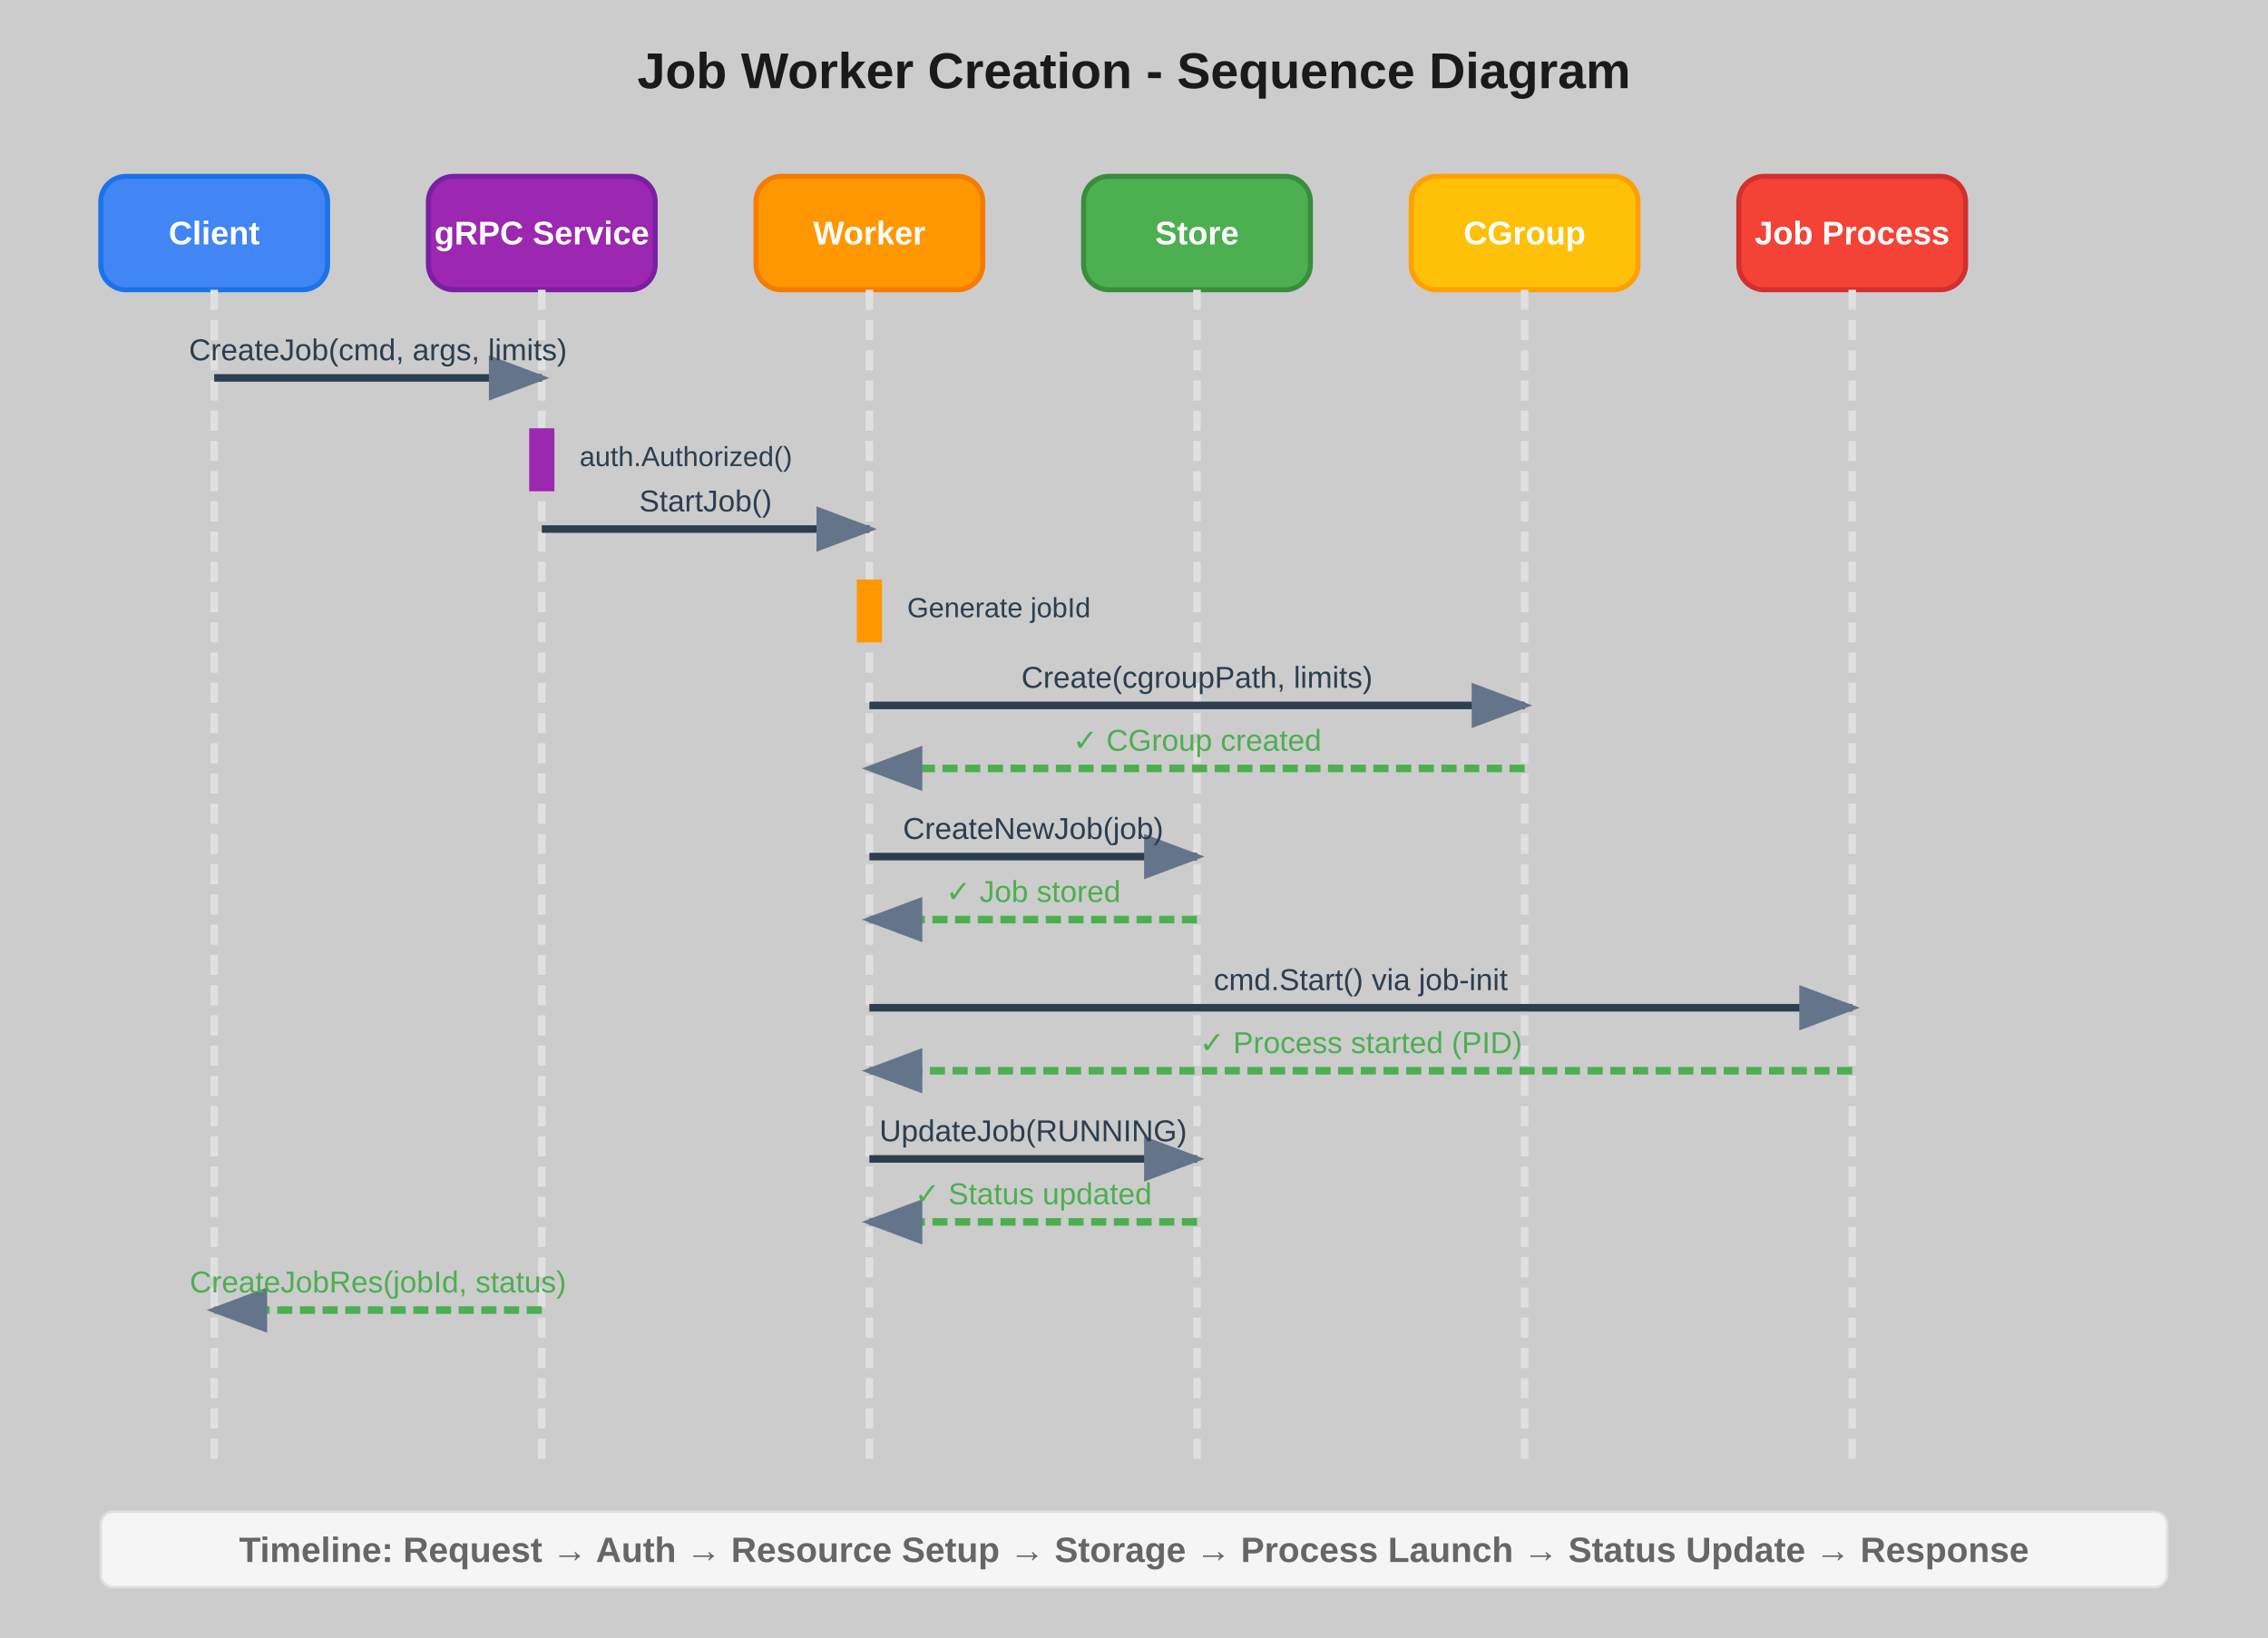
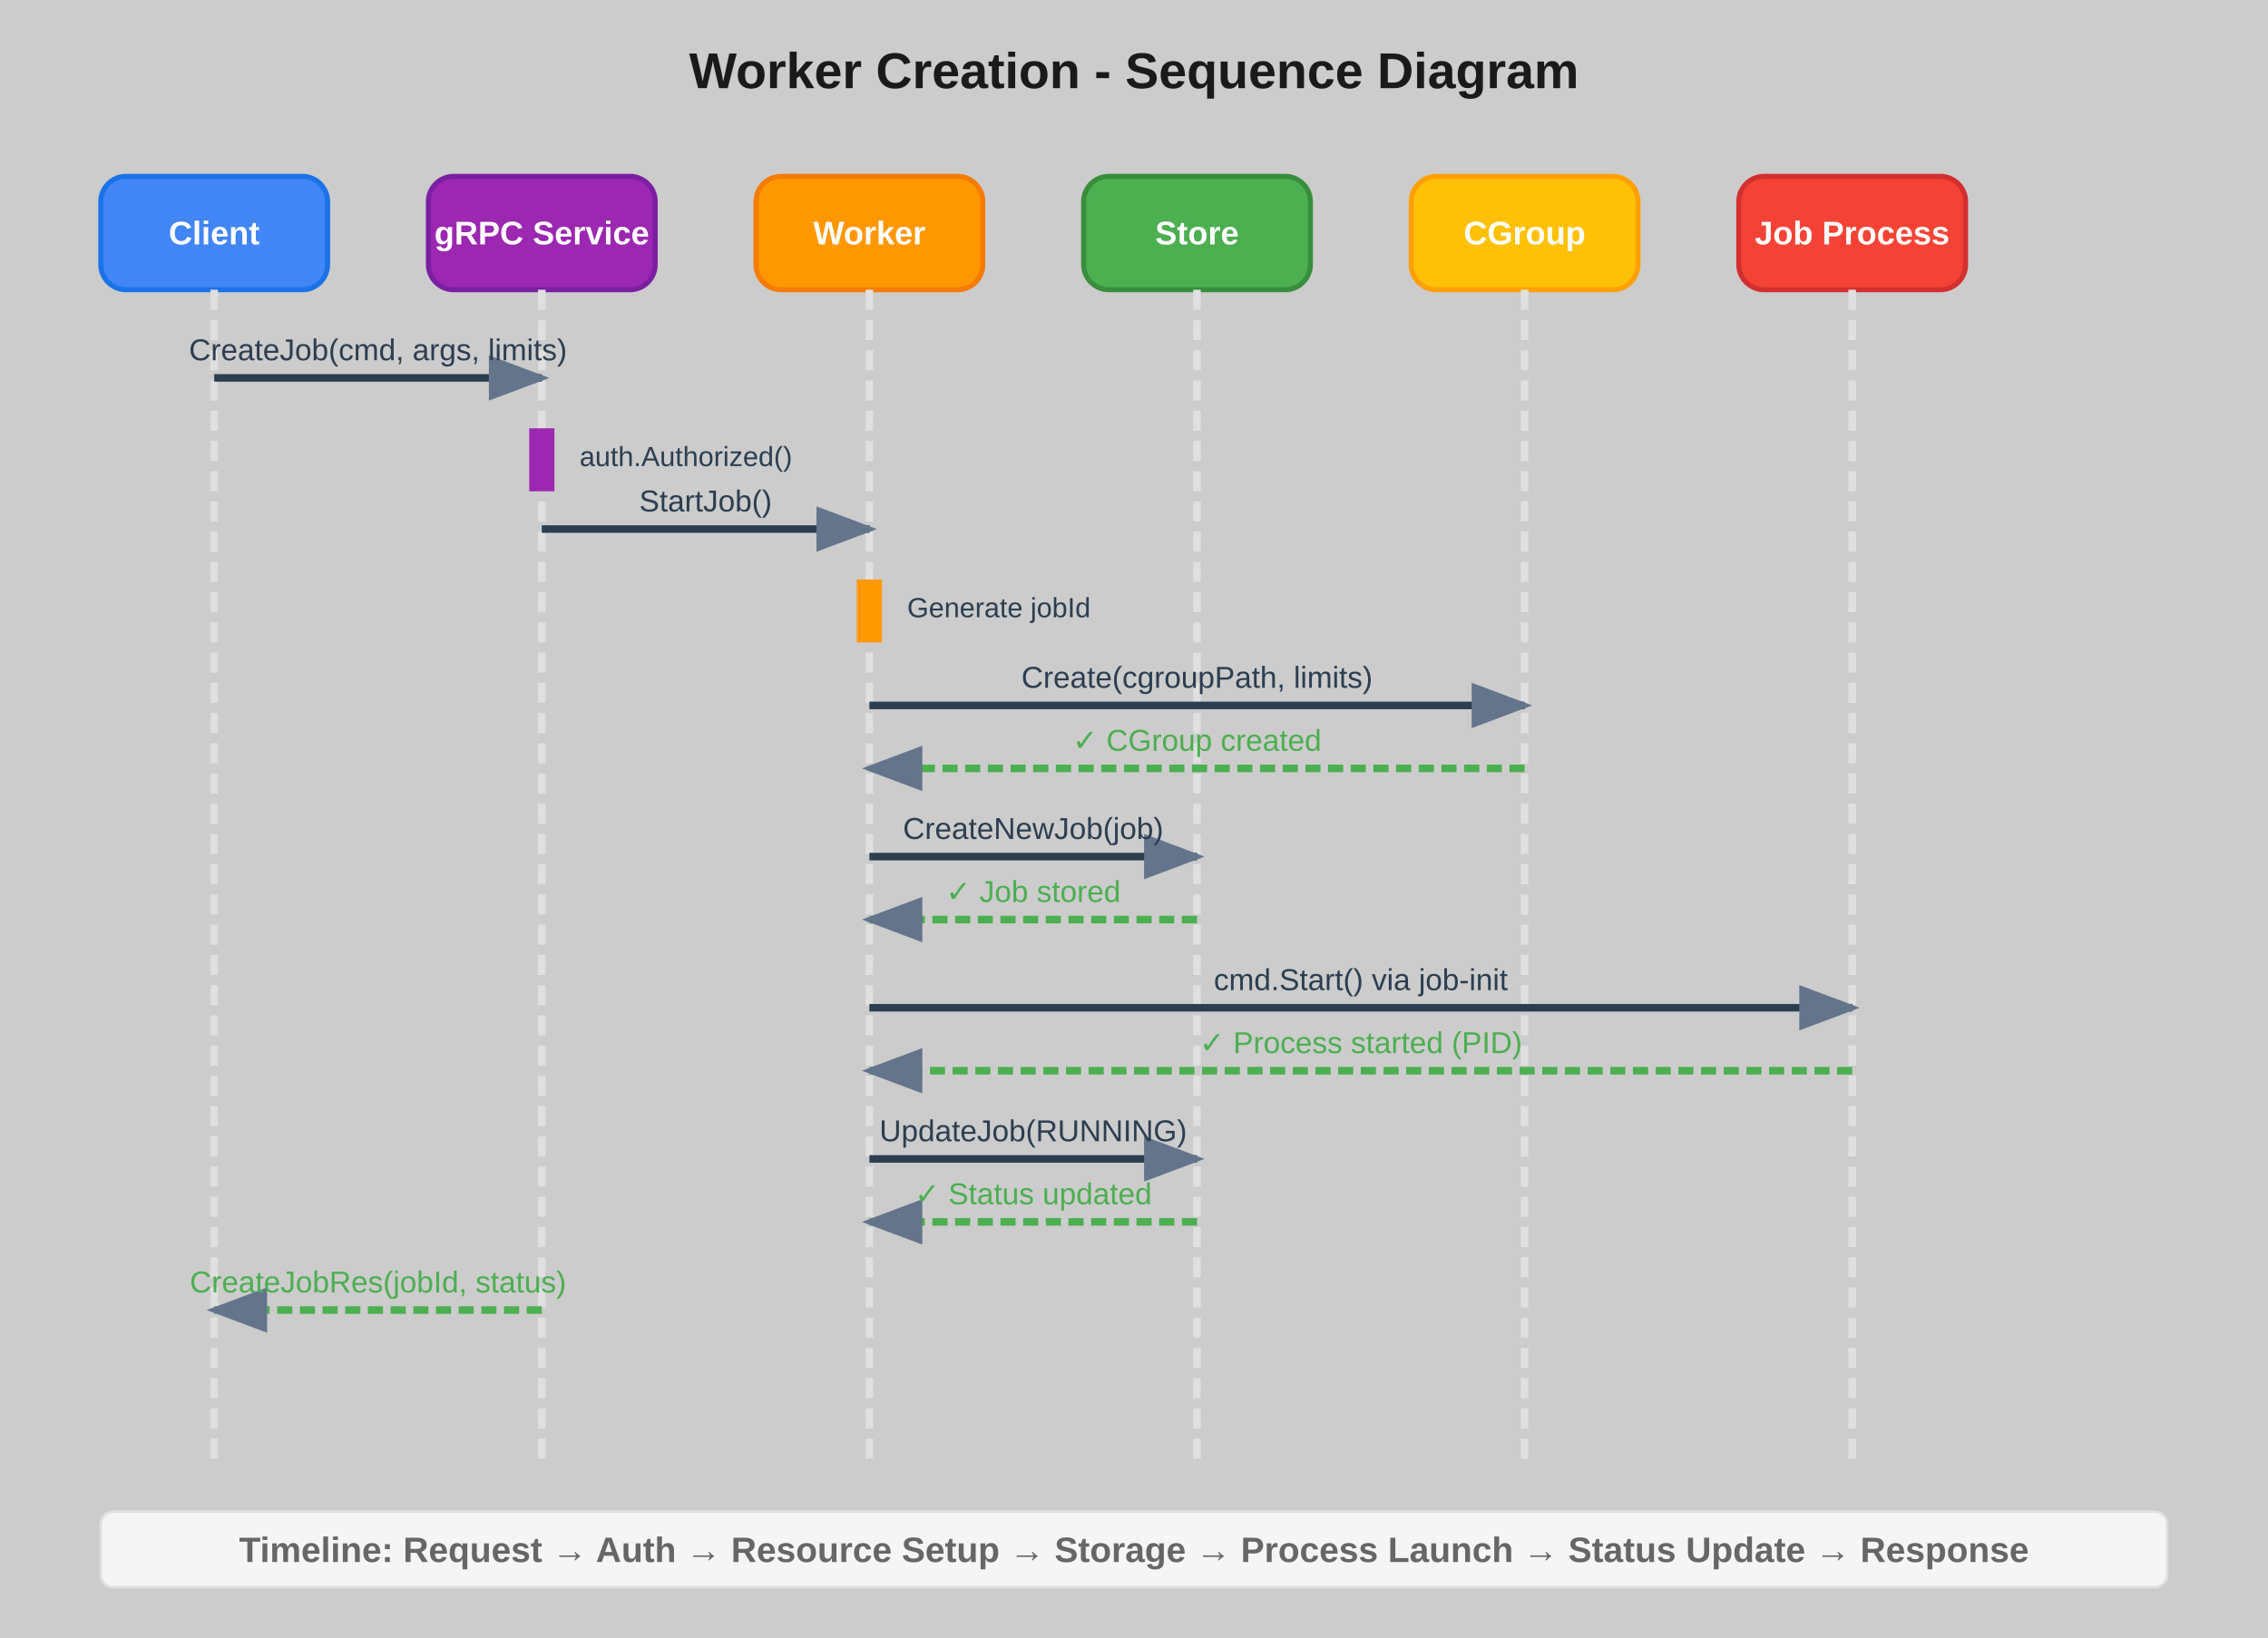
<svg xmlns="http://www.w3.org/2000/svg" width="900" height="650">
  <rect width="1000" height="700" fill="#ccc" />
  <text x="450" y="35" text-anchor="middle" font-family="Arial, sans-serif" font-size="20" font-weight="bold" fill="#1a1a1a">
-         Job Worker Creation - Sequence Diagram
+         Worker Creation - Sequence Diagram
    </text>
  <rect x="40" y="70" width="90" height="45" rx="10" fill="#4285f4" stroke="#1a73e8" stroke-width="2" />
  <text x="85" y="97" text-anchor="middle" font-family="Arial, sans-serif" font-size="13" font-weight="bold" fill="white">Client</text>
  <rect x="170" y="70" width="90" height="45" rx="10" fill="#9c27b0" stroke="#7b1fa2" stroke-width="2" />
  <text x="215" y="97" text-anchor="middle" font-family="Arial, sans-serif" font-size="13" font-weight="bold" fill="white">gRPC Service</text>
  <rect x="300" y="70" width="90" height="45" rx="10" fill="#ff9800" stroke="#f57c00" stroke-width="2" />
  <text x="345" y="97" text-anchor="middle" font-family="Arial, sans-serif" font-size="13" font-weight="bold" fill="white">Worker</text>
  <rect x="430" y="70" width="90" height="45" rx="10" fill="#4caf50" stroke="#388e3c" stroke-width="2" />
  <text x="475" y="97" text-anchor="middle" font-family="Arial, sans-serif" font-size="13" font-weight="bold" fill="white">Store</text>
  <rect x="560" y="70" width="90" height="45" rx="10" fill="#ffc107" stroke="#ffa000" stroke-width="2" />
  <text x="605" y="97" text-anchor="middle" font-family="Arial, sans-serif" font-size="13" font-weight="bold" fill="white">CGroup</text>
  <rect x="690" y="70" width="90" height="45" rx="10" fill="#f44336" stroke="#d32f2f" stroke-width="2" />
  <text x="735" y="97" text-anchor="middle" font-family="Arial, sans-serif" font-size="13" font-weight="bold" fill="white">Job Process</text>
  <line x1="85" y1="115" x2="85" y2="580" stroke="#e0e0e0" stroke-width="3" stroke-dasharray="8,4" />
  <line x1="215" y1="115" x2="215" y2="580" stroke="#e0e0e0" stroke-width="3" stroke-dasharray="8,4" />
  <line x1="345" y1="115" x2="345" y2="580" stroke="#e0e0e0" stroke-width="3" stroke-dasharray="8,4" />
  <line x1="475" y1="115" x2="475" y2="580" stroke="#e0e0e0" stroke-width="3" stroke-dasharray="8,4" />
  <line x1="605" y1="115" x2="605" y2="580" stroke="#e0e0e0" stroke-width="3" stroke-dasharray="8,4" />
  <line x1="735" y1="115" x2="735" y2="580" stroke="#e0e0e0" stroke-width="3" stroke-dasharray="8,4" />
  <line x1="85" y1="150" x2="215" y2="150" stroke="#2c3e50" stroke-width="3" marker-end="url(#arrowhead)" />
  <text x="150" y="143" text-anchor="middle" font-family="Arial, sans-serif" font-size="12" fill="#2c3e50">CreateJob(cmd, args, limits)</text>
  <rect x="210" y="170" width="10" height="25" fill="#9c27b0" />
  <text x="230" y="185" font-family="Arial, sans-serif" font-size="11" fill="#2c3e50">auth.Authorized()</text>
  <line x1="215" y1="210" x2="345" y2="210" stroke="#2c3e50" stroke-width="3" marker-end="url(#arrowhead)" />
  <text x="280" y="203" text-anchor="middle" font-family="Arial, sans-serif" font-size="12" fill="#2c3e50">StartJob()</text>
  <rect x="340" y="230" width="10" height="25" fill="#ff9800" />
  <text x="360" y="245" font-family="Arial, sans-serif" font-size="11" fill="#2c3e50">Generate jobId</text>
  <line x1="345" y1="280" x2="605" y2="280" stroke="#2c3e50" stroke-width="3" marker-end="url(#arrowhead)" />
  <text x="475" y="273" text-anchor="middle" font-family="Arial, sans-serif" font-size="12" fill="#2c3e50">Create(cgroupPath, limits)</text>
  <line x1="605" y1="305" x2="345" y2="305" stroke="#4caf50" stroke-width="3" marker-end="url(#arrowhead)" stroke-dasharray="6,3" />
  <text x="475" y="298" text-anchor="middle" font-family="Arial, sans-serif" font-size="12" fill="#4caf50">✓ CGroup created</text>
  <line x1="345" y1="340" x2="475" y2="340" stroke="#2c3e50" stroke-width="3" marker-end="url(#arrowhead)" />
  <text x="410" y="333" text-anchor="middle" font-family="Arial, sans-serif" font-size="12" fill="#2c3e50">CreateNewJob(job)</text>
  <line x1="475" y1="365" x2="345" y2="365" stroke="#4caf50" stroke-width="3" marker-end="url(#arrowhead)" stroke-dasharray="6,3" />
  <text x="410" y="358" text-anchor="middle" font-family="Arial, sans-serif" font-size="12" fill="#4caf50">✓ Job stored</text>
  <line x1="345" y1="400" x2="735" y2="400" stroke="#2c3e50" stroke-width="3" marker-end="url(#arrowhead)" />
  <text x="540" y="393" text-anchor="middle" font-family="Arial, sans-serif" font-size="12" fill="#2c3e50">cmd.Start() via job-init</text>
  <line x1="735" y1="425" x2="345" y2="425" stroke="#4caf50" stroke-width="3" marker-end="url(#arrowhead)" stroke-dasharray="6,3" />
  <text x="540" y="418" text-anchor="middle" font-family="Arial, sans-serif" font-size="12" fill="#4caf50">✓ Process started (PID)</text>
  <line x1="345" y1="460" x2="475" y2="460" stroke="#2c3e50" stroke-width="3" marker-end="url(#arrowhead)" />
  <text x="410" y="453" text-anchor="middle" font-family="Arial, sans-serif" font-size="12" fill="#2c3e50">UpdateJob(RUNNING)</text>
  <line x1="475" y1="485" x2="345" y2="485" stroke="#4caf50" stroke-width="3" marker-end="url(#arrowhead)" stroke-dasharray="6,3" />
  <text x="410" y="478" text-anchor="middle" font-family="Arial, sans-serif" font-size="12" fill="#4caf50">✓ Status updated</text>
  <line x1="215" y1="520" x2="85" y2="520" stroke="#4caf50" stroke-width="3" marker-end="url(#arrowhead)" stroke-dasharray="6,3" />
  <text x="150" y="513" text-anchor="middle" font-family="Arial, sans-serif" font-size="12" fill="#4caf50">CreateJobRes(jobId, status)</text>
  <defs>
    <marker id="arrowhead" markerWidth="8" markerHeight="6" refX="7" refY="3" orient="auto">
      <polygon points="0 0, 8 3, 0 6" fill="#64748b" />
    </marker>
  </defs>
  <rect x="40" y="600" width="820" height="30" fill="#f5f5f5" stroke="#e0e0e0" stroke-width="1" rx="5" />
  <text x="450" y="620" text-anchor="middle" font-family="Arial, sans-serif" font-size="14" font-weight="bold" fill="#666666">
        Timeline: Request → Auth → Resource Setup → Storage → Process Launch → Status Update → Response
    </text>
</svg>
